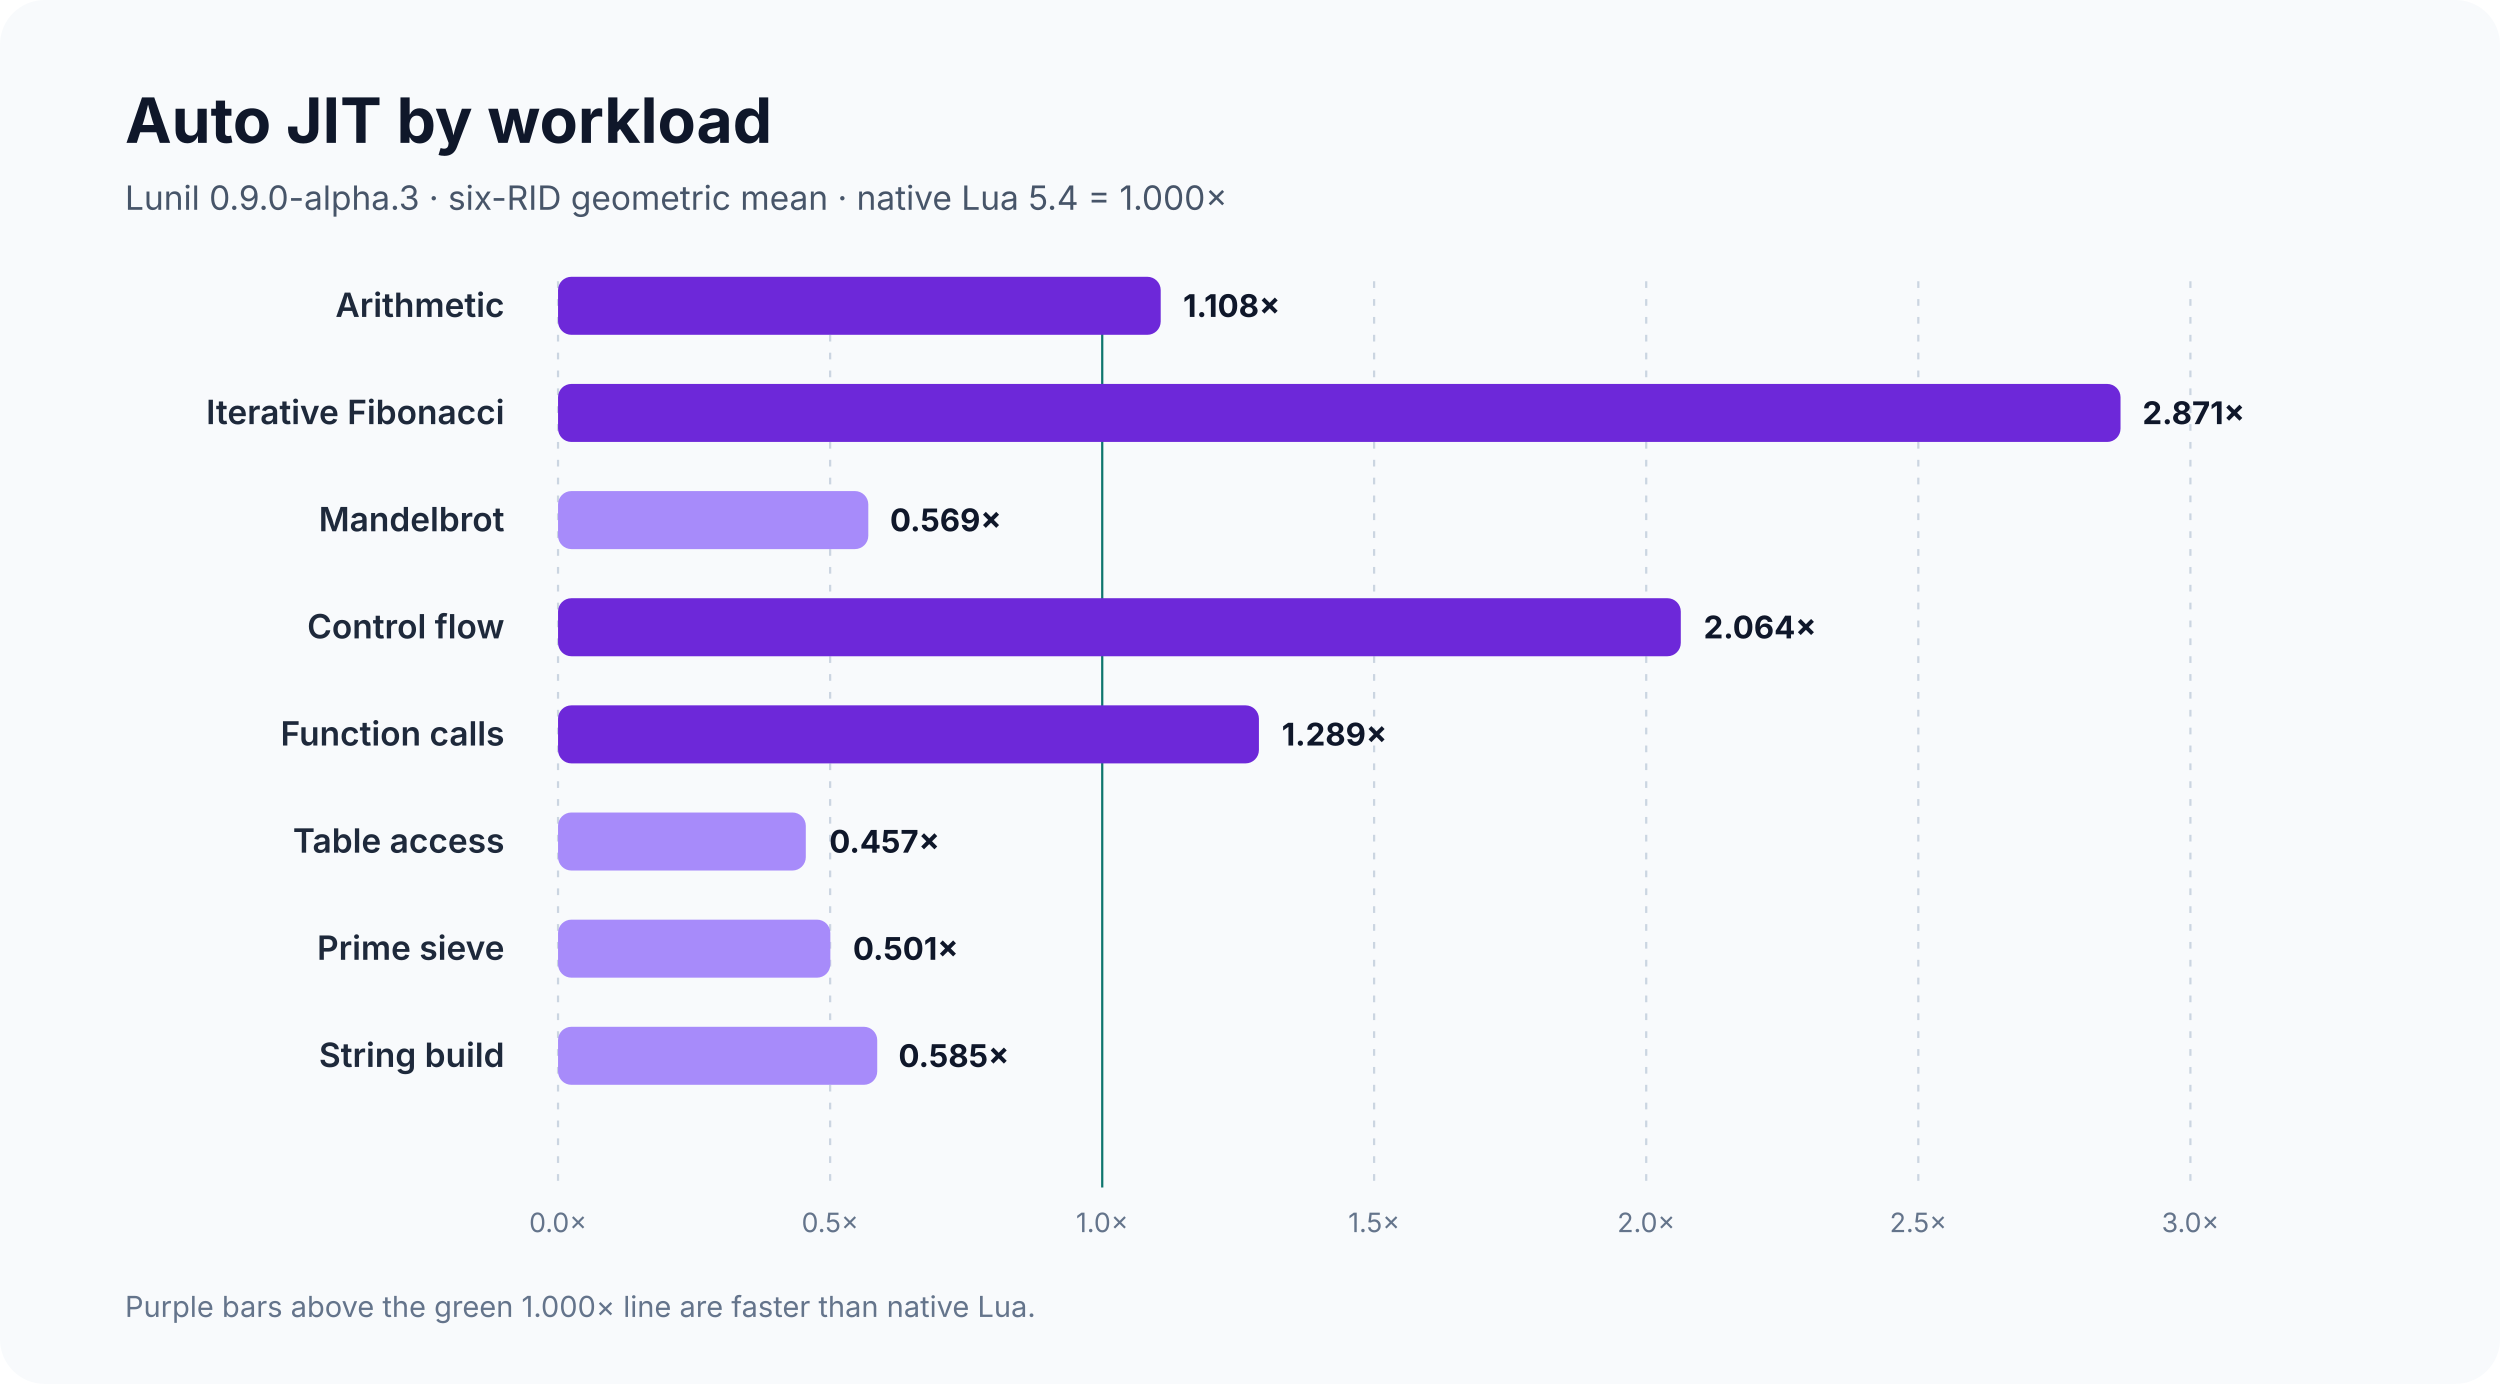
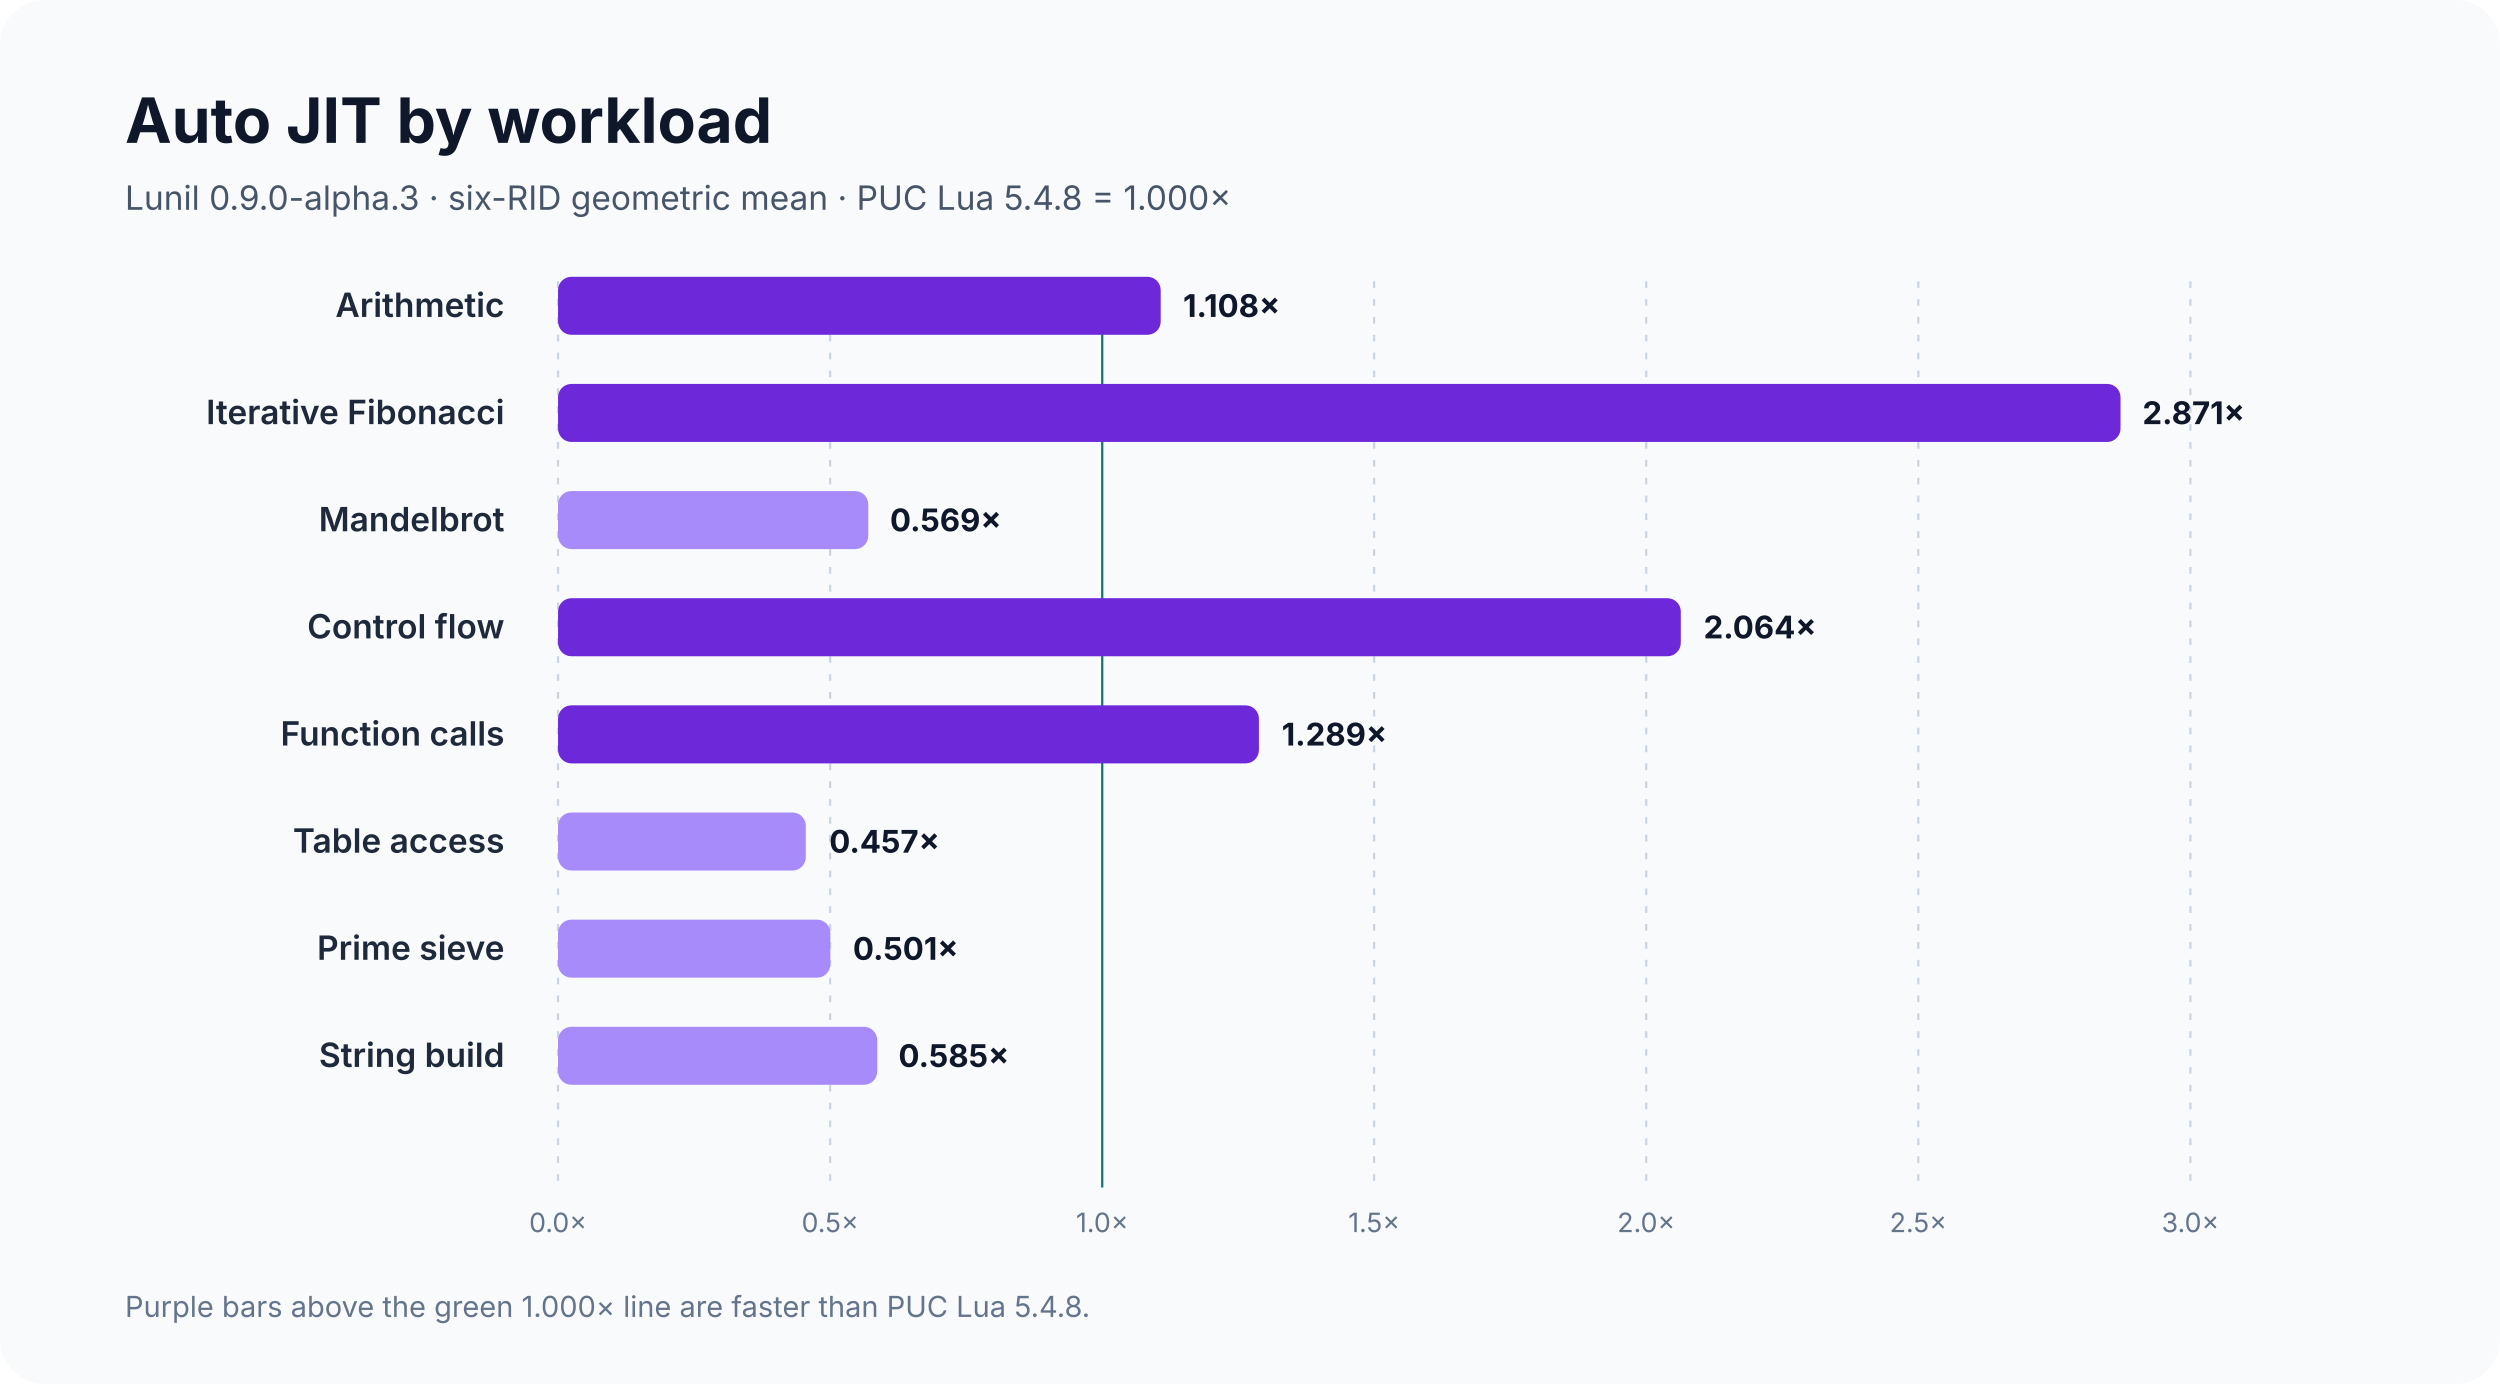
<svg xmlns="http://www.w3.org/2000/svg" width="1120" height="620" viewBox="0 0 1120 620" role="img" aria-labelledby="title desc">
  <rect width="1120" height="620" rx="20" fill="#f8fafc" />
  <text x="56" y="64" font-family="Inter,Segoe UI,sans-serif" font-size="28" font-weight="700" fill="#0f172a">Auto JIT by workload</text>
-   <text x="56" y="94" font-family="Inter,Segoe UI,sans-serif" font-size="15" fill="#475569">Lunil 0.9.0-alpha.3 · six-RID geometric mean · native Lua 5.4 = 1.000×</text>
+   <text x="56" y="94" font-family="Inter,Segoe UI,sans-serif" font-size="15" fill="#475569">Lunil 0.9.0-alpha.3 · six-RID geometric mean · PUC Lua 5.4.8 = 1.000×</text>
  <line x1="250.0" y1="126" x2="250.0" y2="532" stroke="#cbd5e1" stroke-width="1" stroke-dasharray="3 5" />
  <text x="250.0" y="552" text-anchor="middle" font-family="Inter,Segoe UI,sans-serif" font-size="12" fill="#64748b">0.0×</text>
  <line x1="371.9" y1="126" x2="371.9" y2="532" stroke="#cbd5e1" stroke-width="1" stroke-dasharray="3 5" />
  <text x="371.9" y="552" text-anchor="middle" font-family="Inter,Segoe UI,sans-serif" font-size="12" fill="#64748b">0.5×</text>
  <line x1="493.8" y1="126" x2="493.8" y2="532" stroke="#0f766e" stroke-width="1" />
  <text x="493.8" y="552" text-anchor="middle" font-family="Inter,Segoe UI,sans-serif" font-size="12" fill="#64748b">1.0×</text>
  <line x1="615.6" y1="126" x2="615.6" y2="532" stroke="#cbd5e1" stroke-width="1" stroke-dasharray="3 5" />
  <text x="615.6" y="552" text-anchor="middle" font-family="Inter,Segoe UI,sans-serif" font-size="12" fill="#64748b">1.5×</text>
  <line x1="737.5" y1="126" x2="737.5" y2="532" stroke="#cbd5e1" stroke-width="1" stroke-dasharray="3 5" />
  <text x="737.5" y="552" text-anchor="middle" font-family="Inter,Segoe UI,sans-serif" font-size="12" fill="#64748b">2.0×</text>
  <line x1="859.4" y1="126" x2="859.4" y2="532" stroke="#cbd5e1" stroke-width="1" stroke-dasharray="3 5" />
  <text x="859.4" y="552" text-anchor="middle" font-family="Inter,Segoe UI,sans-serif" font-size="12" fill="#64748b">2.5×</text>
  <line x1="981.3" y1="126" x2="981.3" y2="532" stroke="#cbd5e1" stroke-width="1" stroke-dasharray="3 5" />
  <text x="981.3" y="552" text-anchor="middle" font-family="Inter,Segoe UI,sans-serif" font-size="12" fill="#64748b">3.0×</text>
  <text x="226" y="142" text-anchor="end" font-family="Inter,Segoe UI,sans-serif" font-size="15" font-weight="600" fill="#1e293b">Arithmetic</text>
  <rect x="250" y="124" width="270.0" height="26" rx="6" fill="#6d28d9" />
  <text x="530.0" y="142" font-family="Inter,Segoe UI,sans-serif" font-size="14" font-weight="700" fill="#0f172a">1.108×</text>
  <text x="226" y="190" text-anchor="end" font-family="Inter,Segoe UI,sans-serif" font-size="15" font-weight="600" fill="#1e293b">Iterative Fibonacci</text>
  <rect x="250" y="172" width="700.0" height="26" rx="6" fill="#6d28d9" />
  <text x="959.8" y="190" font-family="Inter,Segoe UI,sans-serif" font-size="14" font-weight="700" fill="#0f172a">2.871×</text>
  <text x="226" y="238" text-anchor="end" font-family="Inter,Segoe UI,sans-serif" font-size="15" font-weight="600" fill="#1e293b">Mandelbrot</text>
  <rect x="250" y="220" width="139.0" height="26" rx="6" fill="#a78bfa" />
  <text x="398.7" y="238" font-family="Inter,Segoe UI,sans-serif" font-size="14" font-weight="700" fill="#0f172a">0.569×</text>
  <text x="226" y="286" text-anchor="end" font-family="Inter,Segoe UI,sans-serif" font-size="15" font-weight="600" fill="#1e293b">Control flow</text>
  <rect x="250" y="268" width="503.0" height="26" rx="6" fill="#6d28d9" />
  <text x="763.2" y="286" font-family="Inter,Segoe UI,sans-serif" font-size="14" font-weight="700" fill="#0f172a">2.064×</text>
  <text x="226" y="334" text-anchor="end" font-family="Inter,Segoe UI,sans-serif" font-size="15" font-weight="600" fill="#1e293b">Function calls</text>
  <rect x="250" y="316" width="314.0" height="26" rx="6" fill="#6d28d9" />
  <text x="574.2" y="334" font-family="Inter,Segoe UI,sans-serif" font-size="14" font-weight="700" fill="#0f172a">1.289×</text>
  <text x="226" y="382" text-anchor="end" font-family="Inter,Segoe UI,sans-serif" font-size="15" font-weight="600" fill="#1e293b">Table access</text>
  <rect x="250" y="364" width="111.0" height="26" rx="6" fill="#a78bfa" />
  <text x="371.5" y="382" font-family="Inter,Segoe UI,sans-serif" font-size="14" font-weight="700" fill="#0f172a">0.457×</text>
  <text x="226" y="430" text-anchor="end" font-family="Inter,Segoe UI,sans-serif" font-size="15" font-weight="600" fill="#1e293b">Prime sieve</text>
  <rect x="250" y="412" width="122.0" height="26" rx="6" fill="#a78bfa" />
  <text x="382.1" y="430" font-family="Inter,Segoe UI,sans-serif" font-size="14" font-weight="700" fill="#0f172a">0.501×</text>
  <text x="226" y="478" text-anchor="end" font-family="Inter,Segoe UI,sans-serif" font-size="15" font-weight="600" fill="#1e293b">String build</text>
  <rect x="250" y="460" width="143.0" height="26" rx="6" fill="#a78bfa" />
  <text x="402.5" y="478" font-family="Inter,Segoe UI,sans-serif" font-size="14" font-weight="700" fill="#0f172a">0.585×</text>
-   <text x="56" y="590" font-family="Inter,Segoe UI,sans-serif" font-size="13" fill="#64748b">Purple bars above the green 1.000× line are faster than native Lua.</text>
+   <text x="56" y="590" font-family="Inter,Segoe UI,sans-serif" font-size="13" fill="#64748b">Purple bars above the green 1.000× line are faster than PUC Lua 5.4.8.</text>
</svg>
